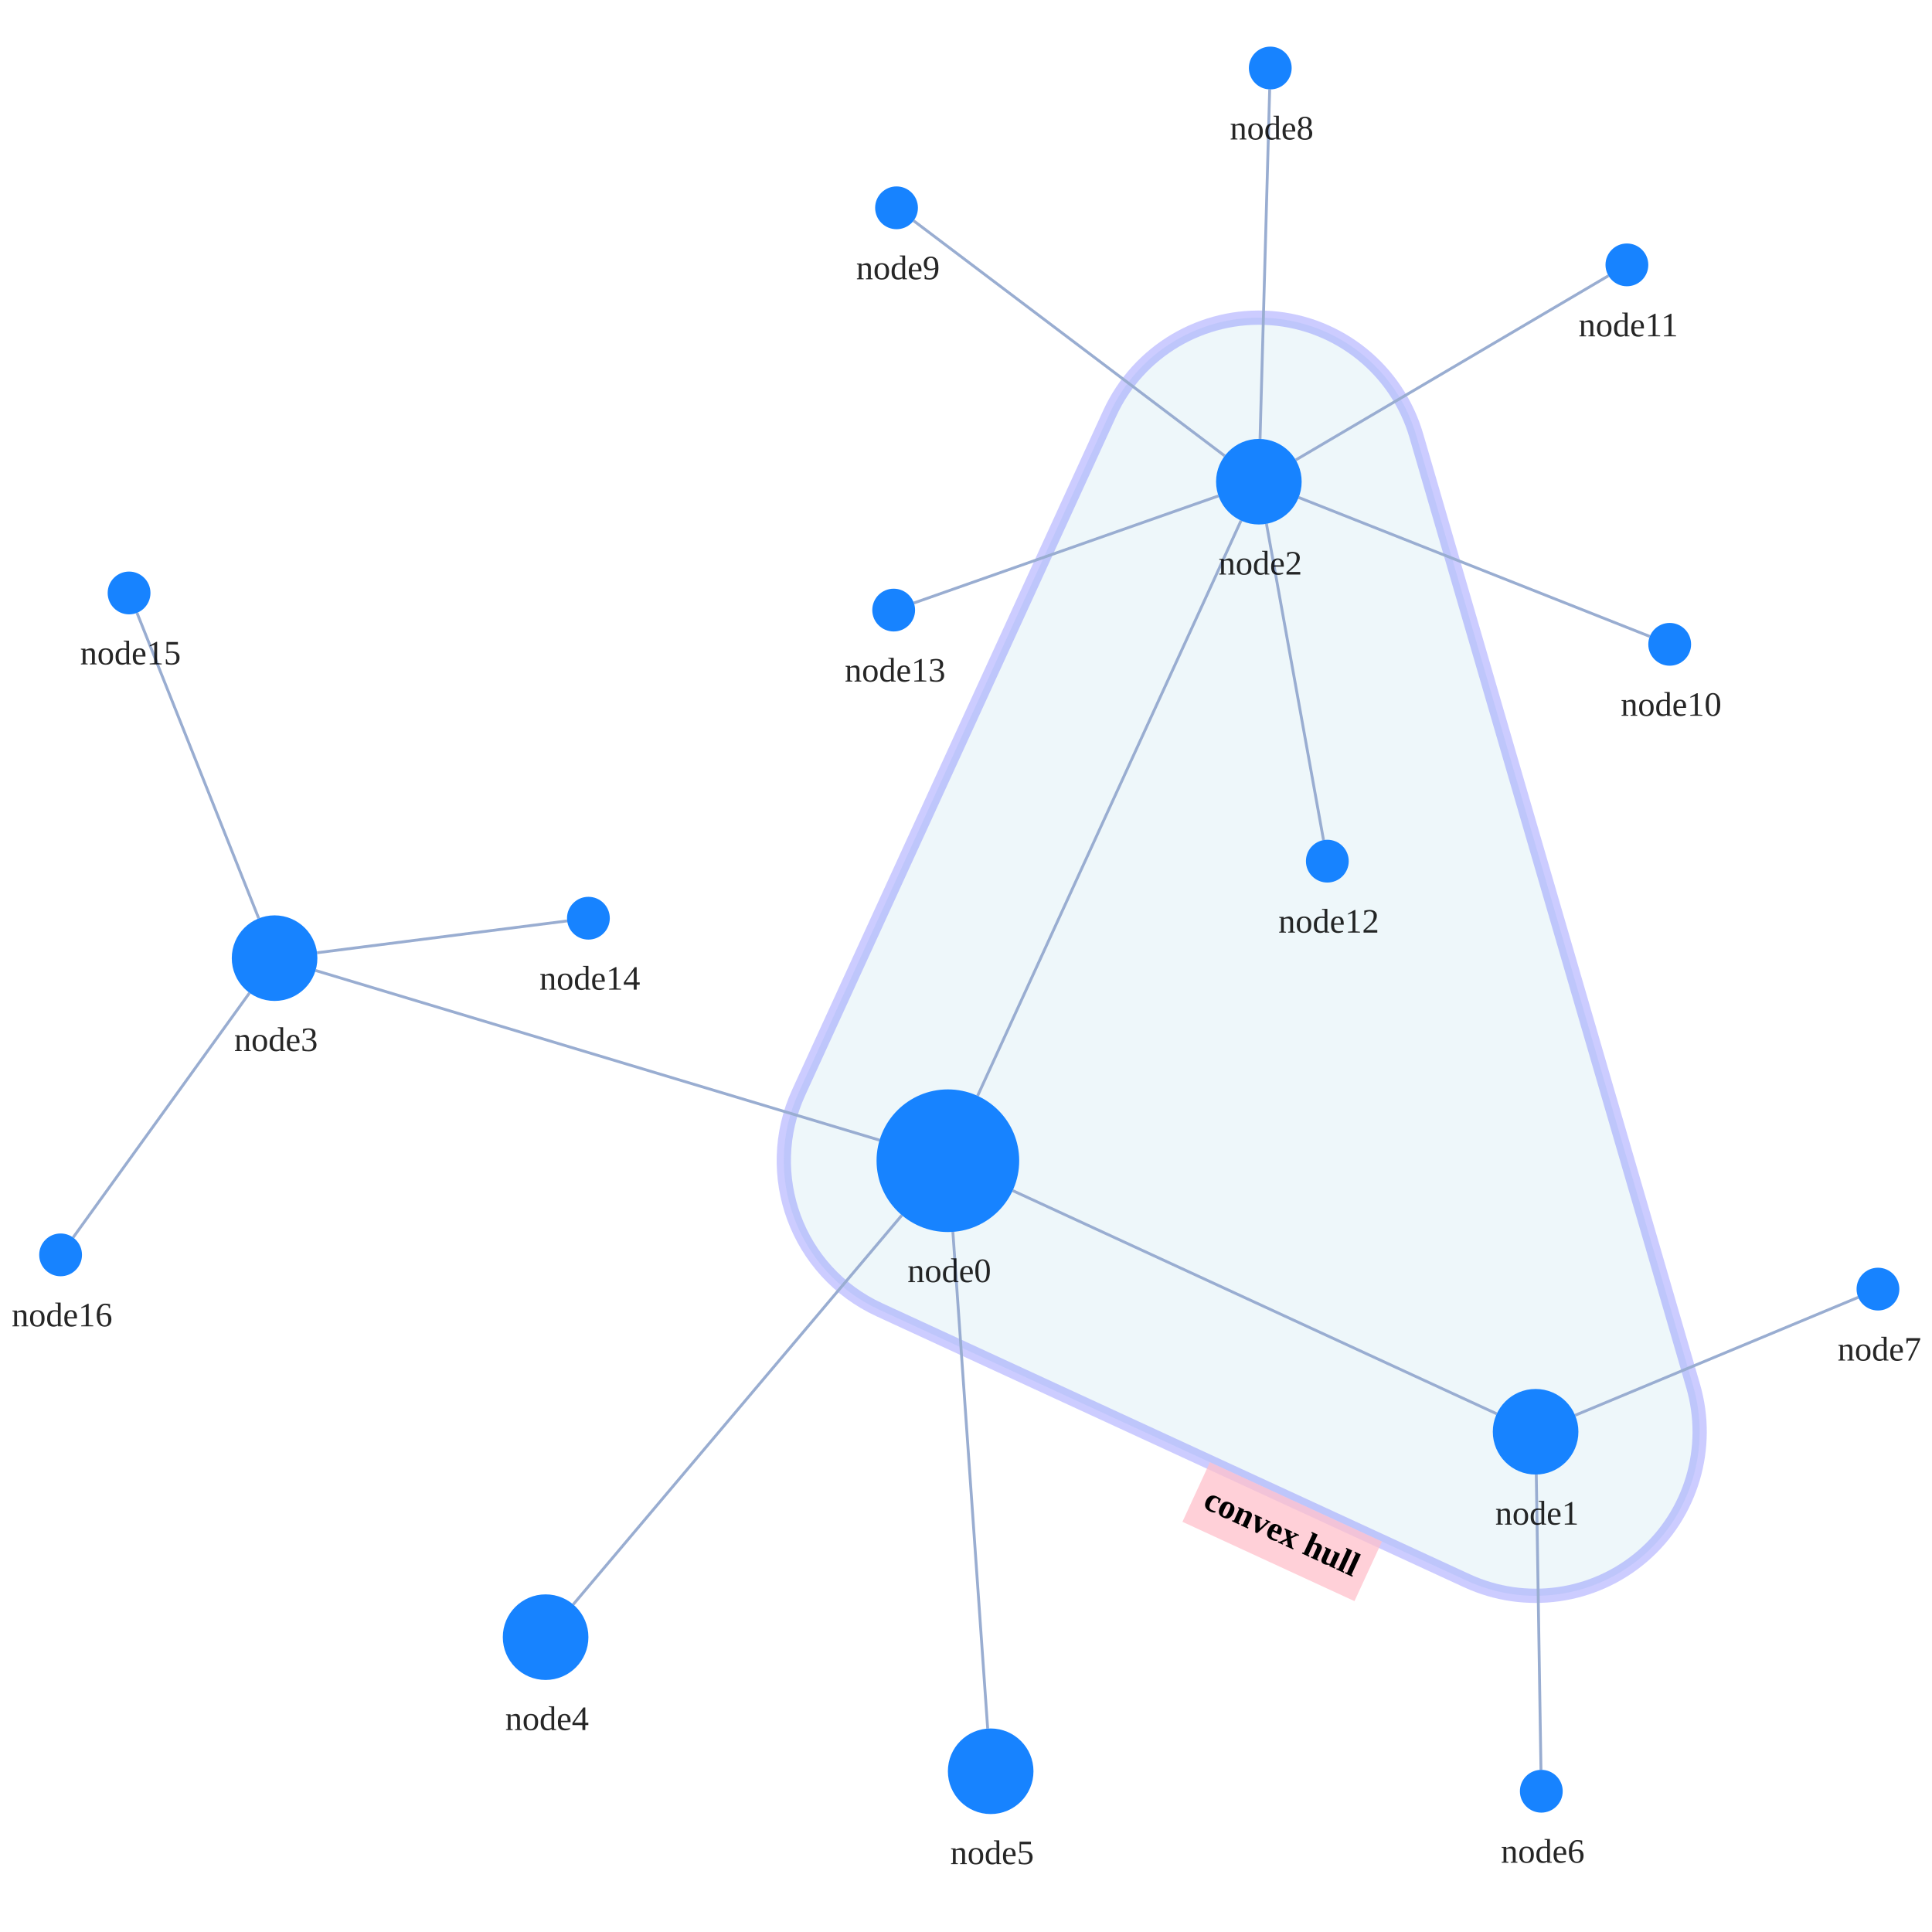
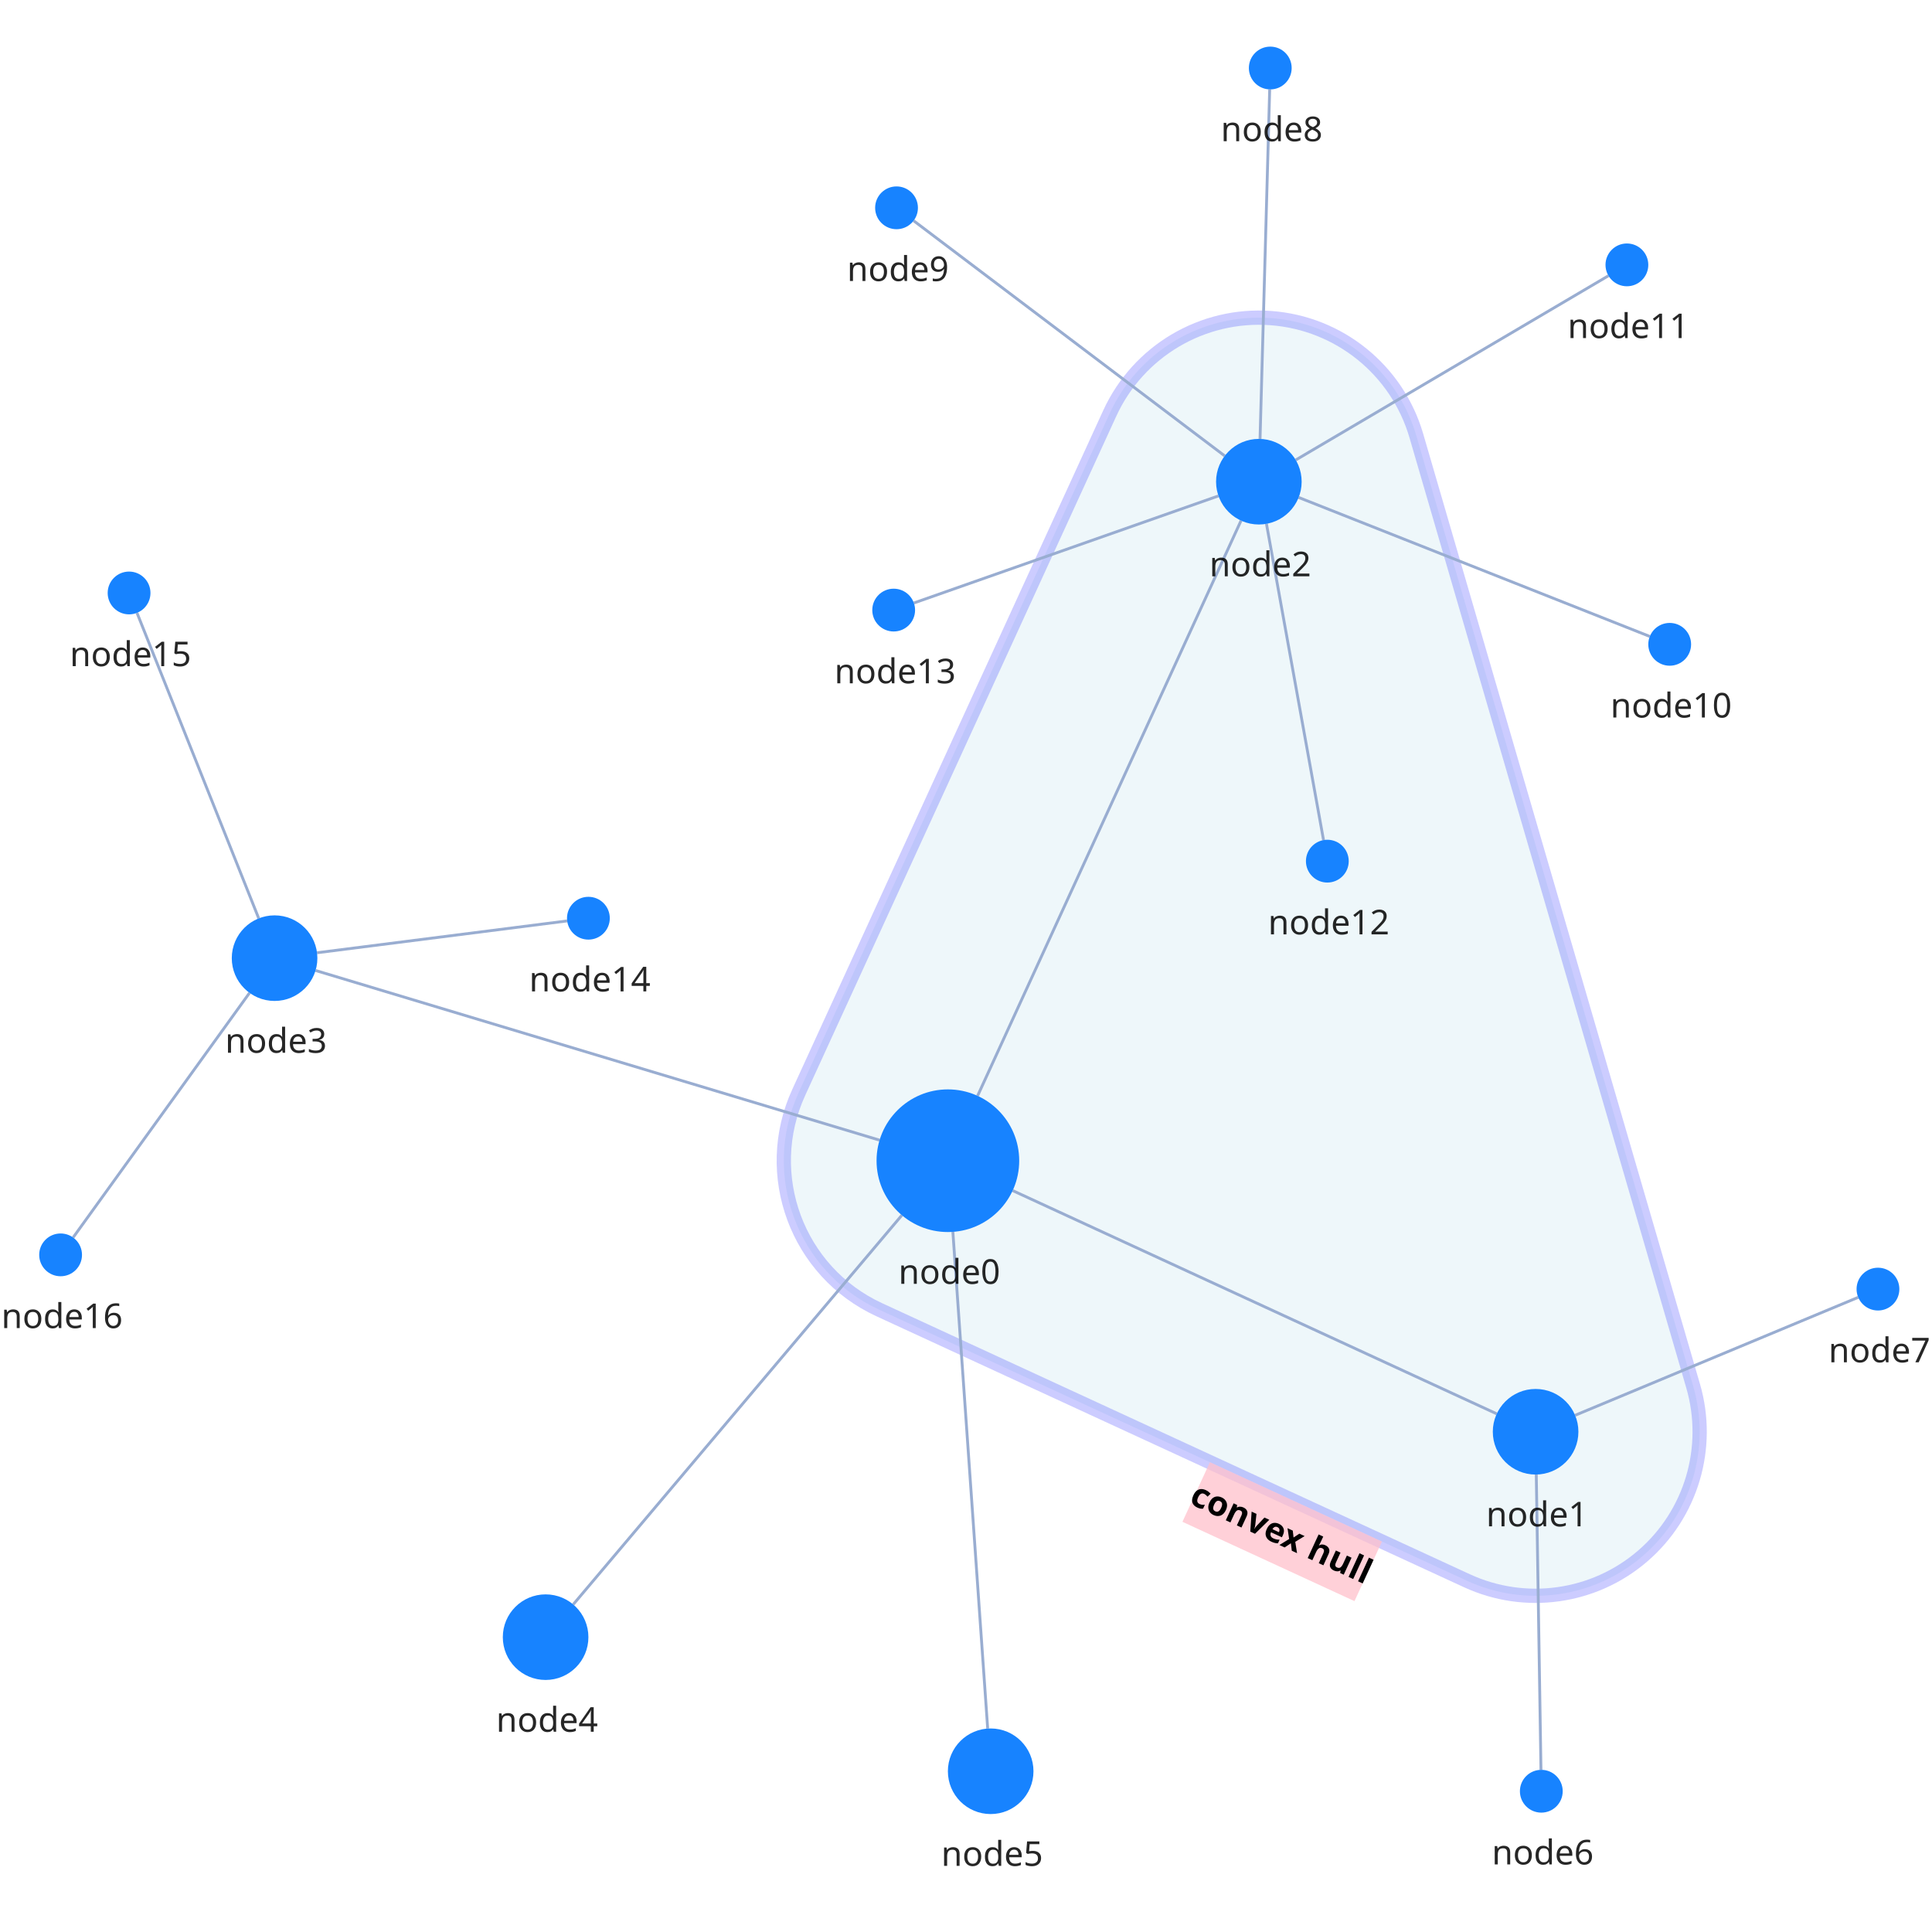
<svg xmlns="http://www.w3.org/2000/svg" width="500" height="500" style="background: transparent; position: absolute; outline: none;" color-interpolation-filters="sRGB" tabindex="1">
  <defs />
  <g transform="matrix(0.738356,0,0,0.738356,82.87312,59.68871)">
    <g fill="none">
      <g fill="none" />
      <g fill="none">
        <g>
          <path fill="rgba(173,216,230,1)" d="M 384.206,71.919 A 57.5 57.5 0 0 0 276.722 64.057 L 167.722,302.057 A 57.5 57.5 0 0 0 195.92 378.215 L 401.92,473.215 A 57.5 57.5 0 0 0 481.206 404.919 L 384.206,71.919" class="key" fill-opacity="0.2" stroke="rgba(0,0,255,1)" stroke-opacity="0.2" stroke-width="5" />
        </g>
        <g fill="none" class="label" transform="matrix(0.908088,0.418779,-0.418779,0.908088,341.5395,445.3696)">
          <g>
            <path fill="rgba(255,192,203,1)" d="M -32.7,0 l 66.4,0 l 0,23 l-66.4 0 z" class="background" opacity="0.75" stroke-width="0" x="-32.7" y="0" width="66.4" height="23" />
          </g>
          <g>
-             <text fill="rgba(0,0,0,1)" dominant-baseline="central" paint-order="stroke" dx="0.5" dy="11.5px" class="text" font-size="12" text-anchor="middle" font-weight="700">
+             <text fill="rgba(0,0,0,1)" dominant-baseline="central" paint-order="stroke" dx="0.5" dy="11.5px" class="text" font-size="12" font-family="system-ui, sans-serif" text-anchor="middle" font-weight="700">
              convex hull
            </text>
          </g>
        </g>
      </g>
      <g fill="none">
        <g fill="none" marker-start="false" marker-end="false">
          <g fill="none" marker-start="false" marker-end="false" stroke="transparent" stroke-width="3" />
          <g>
            <path fill="none" d="M 242.702,336.469 L 412.379,414.718" class="key" stroke-width="1" stroke="rgba(153,173,209,1)" />
            <path fill="none" d="M 242.702,336.469 L 412.379,414.718" class="key" stroke-width="3" stroke="transparent" />
          </g>
        </g>
        <g fill="none" marker-start="false" marker-end="false">
          <g fill="none" marker-start="false" marker-end="false" stroke="transparent" stroke-width="3" />
          <g>
            <path fill="none" d="M 230.41,303.27 L 322.754,101.638" class="key" stroke-width="1" stroke="rgba(153,173,209,1)" />
            <path fill="none" d="M 230.41,303.27 L 322.754,101.638" class="key" stroke-width="3" stroke="transparent" />
          </g>
        </g>
        <g fill="none" marker-start="false" marker-end="false">
          <g fill="none" marker-start="false" marker-end="false" stroke="transparent" stroke-width="3" />
          <g>
            <path fill="none" d="M 196.06,318.798 L -1.636,259.321" class="key" stroke-width="1" stroke="rgba(153,173,209,1)" />
            <path fill="none" d="M 196.06,318.798 L -1.636,259.321" class="key" stroke-width="3" stroke="transparent" />
          </g>
        </g>
        <g fill="none" marker-start="false" marker-end="false">
          <g fill="none" marker-start="false" marker-end="false" stroke="transparent" stroke-width="3" />
          <g>
            <path fill="none" d="M 203.872,345.102 L 88.677,481.539" class="key" stroke-width="1" stroke="rgba(153,173,209,1)" />
            <path fill="none" d="M 203.872,345.102 L 88.677,481.539" class="key" stroke-width="3" stroke="transparent" />
          </g>
        </g>
        <g fill="none" marker-start="false" marker-end="false">
          <g fill="none" marker-start="false" marker-end="false" stroke="transparent" stroke-width="3" />
          <g>
            <path fill="none" d="M 221.748,350.939 L 233.951,525.037" class="key" stroke-width="1" stroke="rgba(153,173,209,1)" />
            <path fill="none" d="M 221.748,350.939 L 233.951,525.037" class="key" stroke-width="3" stroke="transparent" />
          </g>
        </g>
        <g fill="none" marker-start="false" marker-end="false">
          <g fill="none" marker-start="false" marker-end="false" stroke="transparent" stroke-width="3" />
          <g>
            <path fill="none" d="M 426.238,435.998 L 427.881,539.501" class="key" stroke-width="1" stroke="rgba(153,173,209,1)" />
            <path fill="none" d="M 426.238,435.998 L 427.881,539.501" class="key" stroke-width="3" stroke="transparent" />
          </g>
        </g>
        <g fill="none" marker-start="false" marker-end="false">
          <g fill="none" marker-start="false" marker-end="false" stroke="transparent" stroke-width="3" />
          <g>
            <path fill="none" d="M 439.846,415.231 L 539.077,373.885" class="key" stroke-width="1" stroke="rgba(153,173,209,1)" />
            <path fill="none" d="M 439.846,415.231 L 539.077,373.885" class="key" stroke-width="3" stroke="transparent" />
          </g>
        </g>
        <g fill="none" marker-start="false" marker-end="false">
          <g fill="none" marker-start="false" marker-end="false" stroke="transparent" stroke-width="3" />
          <g>
            <path fill="none" d="M 329.414,73.006 L 332.793,-49.503" class="key" stroke-width="1" stroke="rgba(153,173,209,1)" />
            <path fill="none" d="M 329.414,73.006 L 332.793,-49.503" class="key" stroke-width="3" stroke="transparent" />
          </g>
        </g>
        <g fill="none" marker-start="false" marker-end="false">
          <g fill="none" marker-start="false" marker-end="false" stroke="transparent" stroke-width="3" />
          <g>
            <path fill="none" d="M 317.034,78.955 L 207.983,-3.477" class="key" stroke-width="1" stroke="rgba(153,173,209,1)" />
            <path fill="none" d="M 317.034,78.955 L 207.983,-3.477" class="key" stroke-width="3" stroke="transparent" />
          </g>
        </g>
        <g fill="none" marker-start="false" marker-end="false">
          <g fill="none" marker-start="false" marker-end="false" stroke="transparent" stroke-width="3" />
          <g>
            <path fill="none" d="M 342.947,93.521 L 466.026,142.24" class="key" stroke-width="1" stroke="rgba(153,173,209,1)" />
            <path fill="none" d="M 342.947,93.521 L 466.026,142.24" class="key" stroke-width="3" stroke="transparent" />
          </g>
        </g>
        <g fill="none" marker-start="false" marker-end="false">
          <g fill="none" marker-start="false" marker-end="false" stroke="transparent" stroke-width="3" />
          <g>
            <path fill="none" d="M 341.924,80.386 L 451.538,15.807" class="key" stroke-width="1" stroke="rgba(153,173,209,1)" />
            <path fill="none" d="M 341.924,80.386 L 451.538,15.807" class="key" stroke-width="3" stroke="transparent" />
          </g>
        </g>
        <g fill="none" marker-start="false" marker-end="false">
          <g fill="none" marker-start="false" marker-end="false" stroke="transparent" stroke-width="3" />
          <g>
            <path fill="none" d="M 331.664,102.762 L 351.668,213.619" class="key" stroke-width="1" stroke="rgba(153,173,209,1)" />
            <path fill="none" d="M 331.664,102.762 L 351.668,213.619" class="key" stroke-width="3" stroke="transparent" />
          </g>
        </g>
        <g fill="none" marker-start="false" marker-end="false">
          <g fill="none" marker-start="false" marker-end="false" stroke="transparent" stroke-width="3" />
          <g>
            <path fill="none" d="M 314.849,92.975 L 208.075,130.513" class="key" stroke-width="1" stroke="rgba(153,173,209,1)" />
            <path fill="none" d="M 314.849,92.975 L 208.075,130.513" class="key" stroke-width="3" stroke="transparent" />
          </g>
        </g>
        <g fill="none" marker-start="false" marker-end="false">
          <g fill="none" marker-start="false" marker-end="false" stroke="transparent" stroke-width="3" />
          <g>
            <path fill="none" d="M -1.12,253.106 L 86.56,241.947" class="key" stroke-width="1" stroke="rgba(153,173,209,1)" />
            <path fill="none" d="M -1.12,253.106 L 86.56,241.947" class="key" stroke-width="3" stroke="transparent" />
          </g>
        </g>
        <g fill="none" marker-start="false" marker-end="false">
          <g fill="none" marker-start="false" marker-end="false" stroke="transparent" stroke-width="3" />
          <g>
            <path fill="none" d="M -21.552,241.065 L -64.224,133.967" class="key" stroke-width="1" stroke="rgba(153,173,209,1)" />
            <path fill="none" d="M -21.552,241.065 L -64.224,133.967" class="key" stroke-width="3" stroke="transparent" />
          </g>
        </g>
        <g fill="none" marker-start="false" marker-end="false">
          <g fill="none" marker-start="false" marker-end="false" stroke="transparent" stroke-width="3" />
          <g>
            <path fill="none" d="M -24.774,267.166 L -86.613,352.917" class="key" stroke-width="1" stroke="rgba(153,173,209,1)" />
            <path fill="none" d="M -24.774,267.166 L -86.613,352.917" class="key" stroke-width="3" stroke="transparent" />
          </g>
        </g>
      </g>
      <g fill="none">
        <g fill="none" x="220" y="326" transform="matrix(1,0,0,1,220,326)">
          <g>
            <circle fill="rgba(23,131,255,1)" class="key" stroke-width="0" stroke="rgba(0,0,0,1)" r="25" />
          </g>
          <g fill="none" class="label" transform="matrix(1,0,0,1,0,27)">
            <g>
-               <text fill="rgba(0,0,0,1)" dominant-baseline="central" paint-order="stroke" dx="0.5" dy="11.5px" class="text" font-size="12" text-anchor="middle" fill-opacity="0.85" font-weight="400">
+               <text fill="rgba(0,0,0,1)" dominant-baseline="central" paint-order="stroke" dx="0.5" dy="11.5px" class="text" font-size="12" font-family="system-ui, sans-serif" text-anchor="middle" fill-opacity="0.85" font-weight="400">
                node0
              </text>
            </g>
          </g>
        </g>
        <g fill="none" x="426" y="421" transform="matrix(1,0,0,1,426,421)">
          <g>
            <circle fill="rgba(23,131,255,1)" class="key" stroke-width="0" stroke="rgba(0,0,0,1)" r="15" />
          </g>
          <g fill="none" class="label" transform="matrix(1,0,0,1,0,17)">
            <g>
-               <text fill="rgba(0,0,0,1)" dominant-baseline="central" paint-order="stroke" dx="0.5" dy="11.5px" class="text" font-size="12" text-anchor="middle" fill-opacity="0.85" font-weight="400">
+               <text fill="rgba(0,0,0,1)" dominant-baseline="central" paint-order="stroke" dx="0.5" dy="11.5px" class="text" font-size="12" font-family="system-ui, sans-serif" text-anchor="middle" fill-opacity="0.85" font-weight="400">
                node1
              </text>
            </g>
          </g>
        </g>
        <g fill="none" x="329" y="88" transform="matrix(1,0,0,1,329,88)">
          <g>
            <circle fill="rgba(23,131,255,1)" class="key" stroke-width="0" stroke="rgba(0,0,0,1)" r="15" />
          </g>
          <g fill="none" class="label" transform="matrix(1,0,0,1,0,17)">
            <g>
-               <text fill="rgba(0,0,0,1)" dominant-baseline="central" paint-order="stroke" dx="0.5" dy="11.5px" class="text" font-size="12" text-anchor="middle" fill-opacity="0.85" font-weight="400">
+               <text fill="rgba(0,0,0,1)" dominant-baseline="central" paint-order="stroke" dx="0.5" dy="11.5px" class="text" font-size="12" font-family="system-ui, sans-serif" text-anchor="middle" fill-opacity="0.85" font-weight="400">
                node2
              </text>
            </g>
          </g>
        </g>
        <g fill="none" x="-16" y="255" transform="matrix(1,0,0,1,-16,255)">
          <g>
            <circle fill="rgba(23,131,255,1)" class="key" stroke-width="0" stroke="rgba(0,0,0,1)" r="15" />
          </g>
          <g fill="none" class="label" transform="matrix(1,0,0,1,0,17)">
            <g>
-               <text fill="rgba(0,0,0,1)" dominant-baseline="central" paint-order="stroke" dx="0.5" dy="11.5px" class="text" font-size="12" text-anchor="middle" fill-opacity="0.85" font-weight="400">
+               <text fill="rgba(0,0,0,1)" dominant-baseline="central" paint-order="stroke" dx="0.5" dy="11.5px" class="text" font-size="12" font-family="system-ui, sans-serif" text-anchor="middle" fill-opacity="0.85" font-weight="400">
                node3
              </text>
            </g>
          </g>
        </g>
        <g fill="none" x="79" y="493" transform="matrix(1,0,0,1,79,493)">
          <g>
            <circle fill="rgba(23,131,255,1)" class="key" stroke-width="0" stroke="rgba(0,0,0,1)" r="15" />
          </g>
          <g fill="none" class="label" transform="matrix(1,0,0,1,0,17)">
            <g>
-               <text fill="rgba(0,0,0,1)" dominant-baseline="central" paint-order="stroke" dx="0.5" dy="11.5px" class="text" font-size="12" text-anchor="middle" fill-opacity="0.85" font-weight="400">
+               <text fill="rgba(0,0,0,1)" dominant-baseline="central" paint-order="stroke" dx="0.5" dy="11.5px" class="text" font-size="12" font-family="system-ui, sans-serif" text-anchor="middle" fill-opacity="0.85" font-weight="400">
                node4
              </text>
            </g>
          </g>
        </g>
        <g fill="none" x="235" y="540" transform="matrix(1,0,0,1,235,540)">
          <g>
            <circle fill="rgba(23,131,255,1)" class="key" stroke-width="0" stroke="rgba(0,0,0,1)" r="15" />
          </g>
          <g fill="none" class="label" transform="matrix(1,0,0,1,0,17)">
            <g>
-               <text fill="rgba(0,0,0,1)" dominant-baseline="central" paint-order="stroke" dx="0.5" dy="11.5px" class="text" font-size="12" text-anchor="middle" fill-opacity="0.85" font-weight="400">
+               <text fill="rgba(0,0,0,1)" dominant-baseline="central" paint-order="stroke" dx="0.5" dy="11.5px" class="text" font-size="12" font-family="system-ui, sans-serif" text-anchor="middle" fill-opacity="0.85" font-weight="400">
                node5
              </text>
            </g>
          </g>
        </g>
        <g fill="none" x="428" y="547" transform="matrix(1,0,0,1,428,547)">
          <g>
            <circle fill="rgba(23,131,255,1)" class="key" stroke-width="0" stroke="rgba(0,0,0,1)" r="7.5" />
          </g>
          <g fill="none" class="label" transform="matrix(1,0,0,1,0,9.5)">
            <g>
-               <text fill="rgba(0,0,0,1)" dominant-baseline="central" paint-order="stroke" dx="0.5" dy="11.5px" class="text" font-size="12" text-anchor="middle" fill-opacity="0.85" font-weight="400">
+               <text fill="rgba(0,0,0,1)" dominant-baseline="central" paint-order="stroke" dx="0.5" dy="11.5px" class="text" font-size="12" font-family="system-ui, sans-serif" text-anchor="middle" fill-opacity="0.85" font-weight="400">
                node6
              </text>
            </g>
          </g>
        </g>
        <g fill="none" x="546" y="371" transform="matrix(1,0,0,1,546,371)">
          <g>
            <circle fill="rgba(23,131,255,1)" class="key" stroke-width="0" stroke="rgba(0,0,0,1)" r="7.5" />
          </g>
          <g fill="none" class="label" transform="matrix(1,0,0,1,0,9.5)">
            <g>
-               <text fill="rgba(0,0,0,1)" dominant-baseline="central" paint-order="stroke" dx="0.5" dy="11.5px" class="text" font-size="12" text-anchor="middle" fill-opacity="0.85" font-weight="400">
+               <text fill="rgba(0,0,0,1)" dominant-baseline="central" paint-order="stroke" dx="0.5" dy="11.5px" class="text" font-size="12" font-family="system-ui, sans-serif" text-anchor="middle" fill-opacity="0.85" font-weight="400">
                node7
              </text>
            </g>
          </g>
        </g>
        <g fill="none" x="333" y="-57" transform="matrix(1,0,0,1,333,-57)">
          <g>
            <circle fill="rgba(23,131,255,1)" class="key" stroke-width="0" stroke="rgba(0,0,0,1)" r="7.5" />
          </g>
          <g fill="none" class="label" transform="matrix(1,0,0,1,0,9.5)">
            <g>
-               <text fill="rgba(0,0,0,1)" dominant-baseline="central" paint-order="stroke" dx="0.5" dy="11.5px" class="text" font-size="12" text-anchor="middle" fill-opacity="0.85" font-weight="400">
+               <text fill="rgba(0,0,0,1)" dominant-baseline="central" paint-order="stroke" dx="0.5" dy="11.5px" class="text" font-size="12" font-family="system-ui, sans-serif" text-anchor="middle" fill-opacity="0.85" font-weight="400">
                node8
              </text>
            </g>
          </g>
        </g>
        <g fill="none" x="202" y="-8" transform="matrix(1,0,0,1,202,-8)">
          <g>
            <circle fill="rgba(23,131,255,1)" class="key" stroke-width="0" stroke="rgba(0,0,0,1)" r="7.5" />
          </g>
          <g fill="none" class="label" transform="matrix(1,0,0,1,0,9.5)">
            <g>
-               <text fill="rgba(0,0,0,1)" dominant-baseline="central" paint-order="stroke" dx="0.5" dy="11.5px" class="text" font-size="12" text-anchor="middle" fill-opacity="0.85" font-weight="400">
+               <text fill="rgba(0,0,0,1)" dominant-baseline="central" paint-order="stroke" dx="0.5" dy="11.5px" class="text" font-size="12" font-family="system-ui, sans-serif" text-anchor="middle" fill-opacity="0.85" font-weight="400">
                node9
              </text>
            </g>
          </g>
        </g>
        <g fill="none" x="473" y="145" transform="matrix(1,0,0,1,473,145)">
          <g>
            <circle fill="rgba(23,131,255,1)" class="key" stroke-width="0" stroke="rgba(0,0,0,1)" r="7.5" />
          </g>
          <g fill="none" class="label" transform="matrix(1,0,0,1,0,9.5)">
            <g>
-               <text fill="rgba(0,0,0,1)" dominant-baseline="central" paint-order="stroke" dx="0.5" dy="11.5px" class="text" font-size="12" text-anchor="middle" fill-opacity="0.85" font-weight="400">
+               <text fill="rgba(0,0,0,1)" dominant-baseline="central" paint-order="stroke" dx="0.5" dy="11.5px" class="text" font-size="12" font-family="system-ui, sans-serif" text-anchor="middle" fill-opacity="0.85" font-weight="400">
                node10
              </text>
            </g>
          </g>
        </g>
        <g fill="none" x="458" y="12" transform="matrix(1,0,0,1,458,12)">
          <g>
            <circle fill="rgba(23,131,255,1)" class="key" stroke-width="0" stroke="rgba(0,0,0,1)" r="7.5" />
          </g>
          <g fill="none" class="label" transform="matrix(1,0,0,1,0,9.5)">
            <g>
-               <text fill="rgba(0,0,0,1)" dominant-baseline="central" paint-order="stroke" dx="0.5" dy="11.5px" class="text" font-size="12" text-anchor="middle" fill-opacity="0.85" font-weight="400">
+               <text fill="rgba(0,0,0,1)" dominant-baseline="central" paint-order="stroke" dx="0.5" dy="11.5px" class="text" font-size="12" font-family="system-ui, sans-serif" text-anchor="middle" fill-opacity="0.85" font-weight="400">
                node11
              </text>
            </g>
          </g>
        </g>
        <g fill="none" x="353" y="221" transform="matrix(1,0,0,1,353,221)">
          <g>
            <circle fill="rgba(23,131,255,1)" class="key" stroke-width="0" stroke="rgba(0,0,0,1)" r="7.5" />
          </g>
          <g fill="none" class="label" transform="matrix(1,0,0,1,0,9.5)">
            <g>
-               <text fill="rgba(0,0,0,1)" dominant-baseline="central" paint-order="stroke" dx="0.5" dy="11.5px" class="text" font-size="12" text-anchor="middle" fill-opacity="0.85" font-weight="400">
+               <text fill="rgba(0,0,0,1)" dominant-baseline="central" paint-order="stroke" dx="0.5" dy="11.5px" class="text" font-size="12" font-family="system-ui, sans-serif" text-anchor="middle" fill-opacity="0.85" font-weight="400">
                node12
              </text>
            </g>
          </g>
        </g>
        <g fill="none" x="201" y="133" transform="matrix(1,0,0,1,201,133)">
          <g>
            <circle fill="rgba(23,131,255,1)" class="key" stroke-width="0" stroke="rgba(0,0,0,1)" r="7.5" />
          </g>
          <g fill="none" class="label" transform="matrix(1,0,0,1,0,9.5)">
            <g>
-               <text fill="rgba(0,0,0,1)" dominant-baseline="central" paint-order="stroke" dx="0.5" dy="11.5px" class="text" font-size="12" text-anchor="middle" fill-opacity="0.85" font-weight="400">
+               <text fill="rgba(0,0,0,1)" dominant-baseline="central" paint-order="stroke" dx="0.5" dy="11.5px" class="text" font-size="12" font-family="system-ui, sans-serif" text-anchor="middle" fill-opacity="0.85" font-weight="400">
                node13
              </text>
            </g>
          </g>
        </g>
        <g fill="none" x="94" y="241" transform="matrix(1,0,0,1,94,241)">
          <g>
            <circle fill="rgba(23,131,255,1)" class="key" stroke-width="0" stroke="rgba(0,0,0,1)" r="7.5" />
          </g>
          <g fill="none" class="label" transform="matrix(1,0,0,1,0,9.5)">
            <g>
-               <text fill="rgba(0,0,0,1)" dominant-baseline="central" paint-order="stroke" dx="0.5" dy="11.5px" class="text" font-size="12" text-anchor="middle" fill-opacity="0.85" font-weight="400">
+               <text fill="rgba(0,0,0,1)" dominant-baseline="central" paint-order="stroke" dx="0.5" dy="11.5px" class="text" font-size="12" font-family="system-ui, sans-serif" text-anchor="middle" fill-opacity="0.85" font-weight="400">
                node14
              </text>
            </g>
          </g>
        </g>
        <g fill="none" x="-67" y="127" transform="matrix(1,0,0,1,-67,127)">
          <g>
            <circle fill="rgba(23,131,255,1)" class="key" stroke-width="0" stroke="rgba(0,0,0,1)" r="7.5" />
          </g>
          <g fill="none" class="label" transform="matrix(1,0,0,1,0,9.5)">
            <g>
-               <text fill="rgba(0,0,0,1)" dominant-baseline="central" paint-order="stroke" dx="0.5" dy="11.5px" class="text" font-size="12" text-anchor="middle" fill-opacity="0.85" font-weight="400">
+               <text fill="rgba(0,0,0,1)" dominant-baseline="central" paint-order="stroke" dx="0.5" dy="11.5px" class="text" font-size="12" font-family="system-ui, sans-serif" text-anchor="middle" fill-opacity="0.85" font-weight="400">
                node15
              </text>
            </g>
          </g>
        </g>
        <g fill="none" x="-91" y="359" transform="matrix(1,0,0,1,-91,359)">
          <g>
            <circle fill="rgba(23,131,255,1)" class="key" stroke-width="0" stroke="rgba(0,0,0,1)" r="7.5" />
          </g>
          <g fill="none" class="label" transform="matrix(1,0,0,1,0,9.5)">
            <g>
-               <text fill="rgba(0,0,0,1)" dominant-baseline="central" paint-order="stroke" dx="0.5" dy="11.5px" class="text" font-size="12" text-anchor="middle" fill-opacity="0.85" font-weight="400">
+               <text fill="rgba(0,0,0,1)" dominant-baseline="central" paint-order="stroke" dx="0.5" dy="11.5px" class="text" font-size="12" font-family="system-ui, sans-serif" text-anchor="middle" fill-opacity="0.85" font-weight="400">
                node16
              </text>
            </g>
          </g>
        </g>
      </g>
    </g>
  </g>
</svg>
